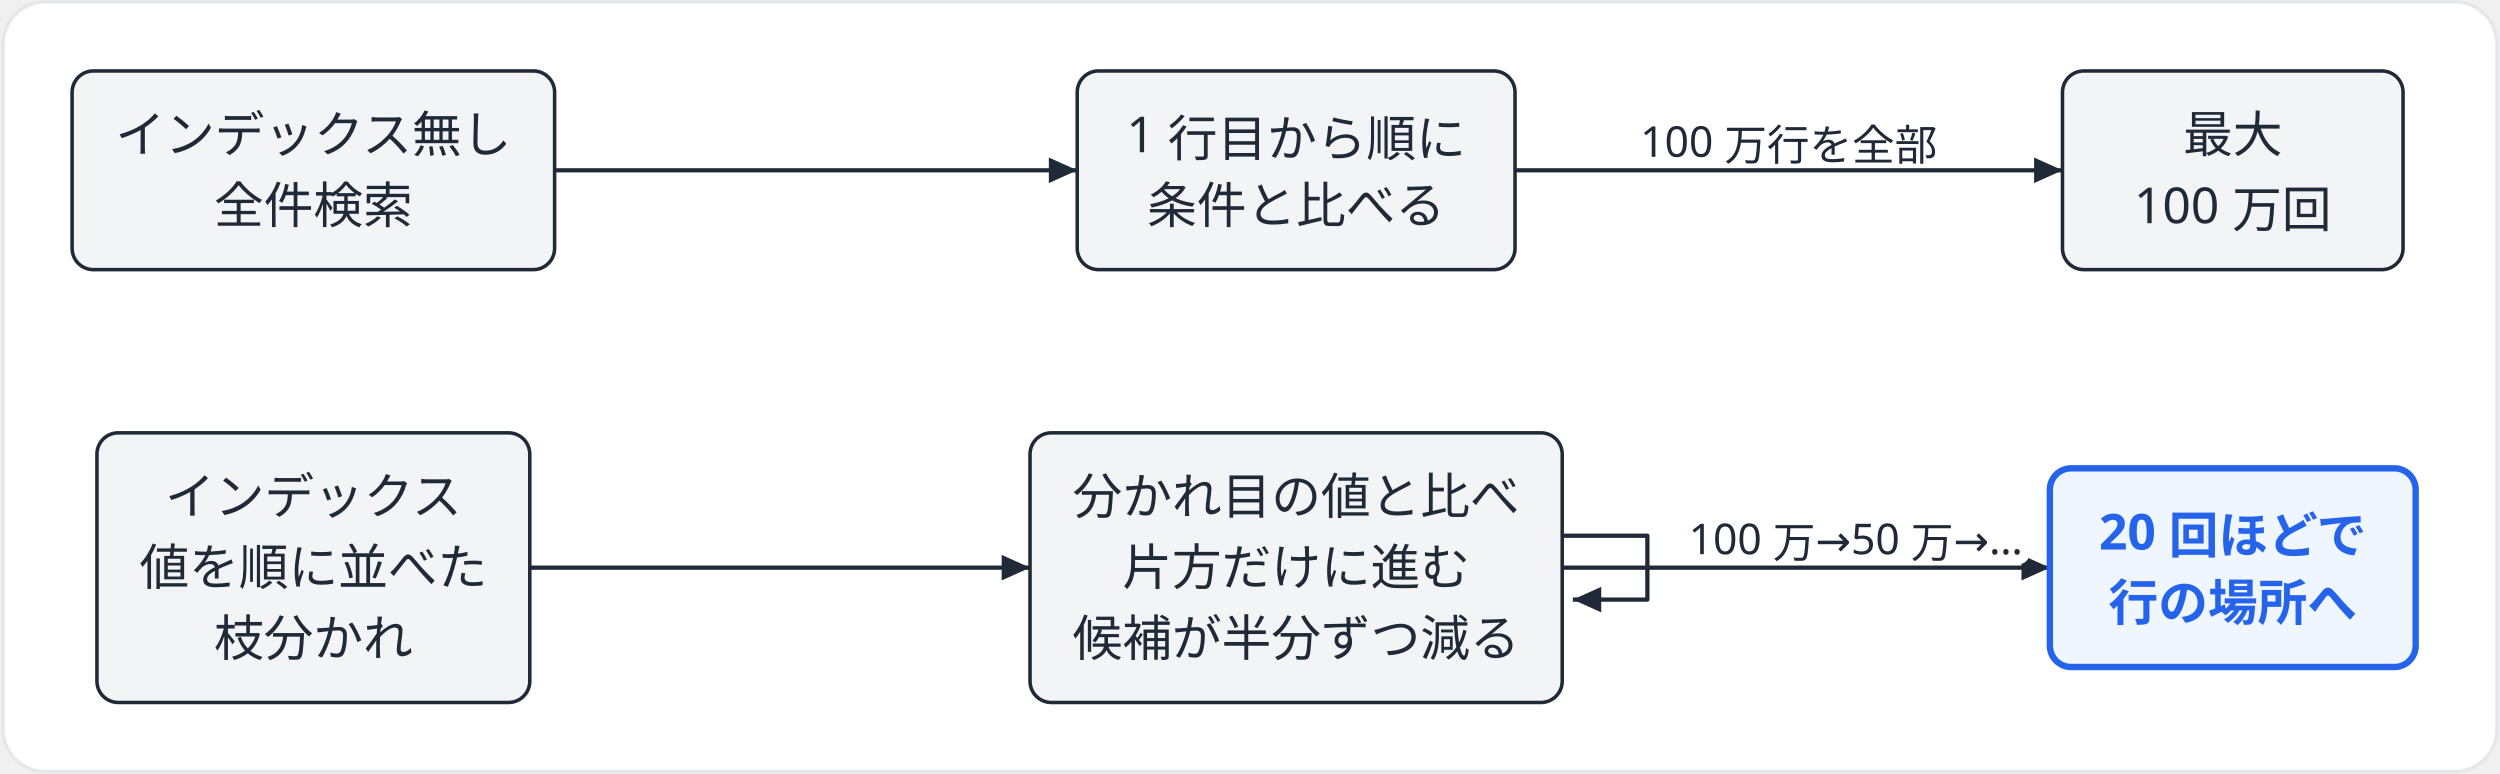
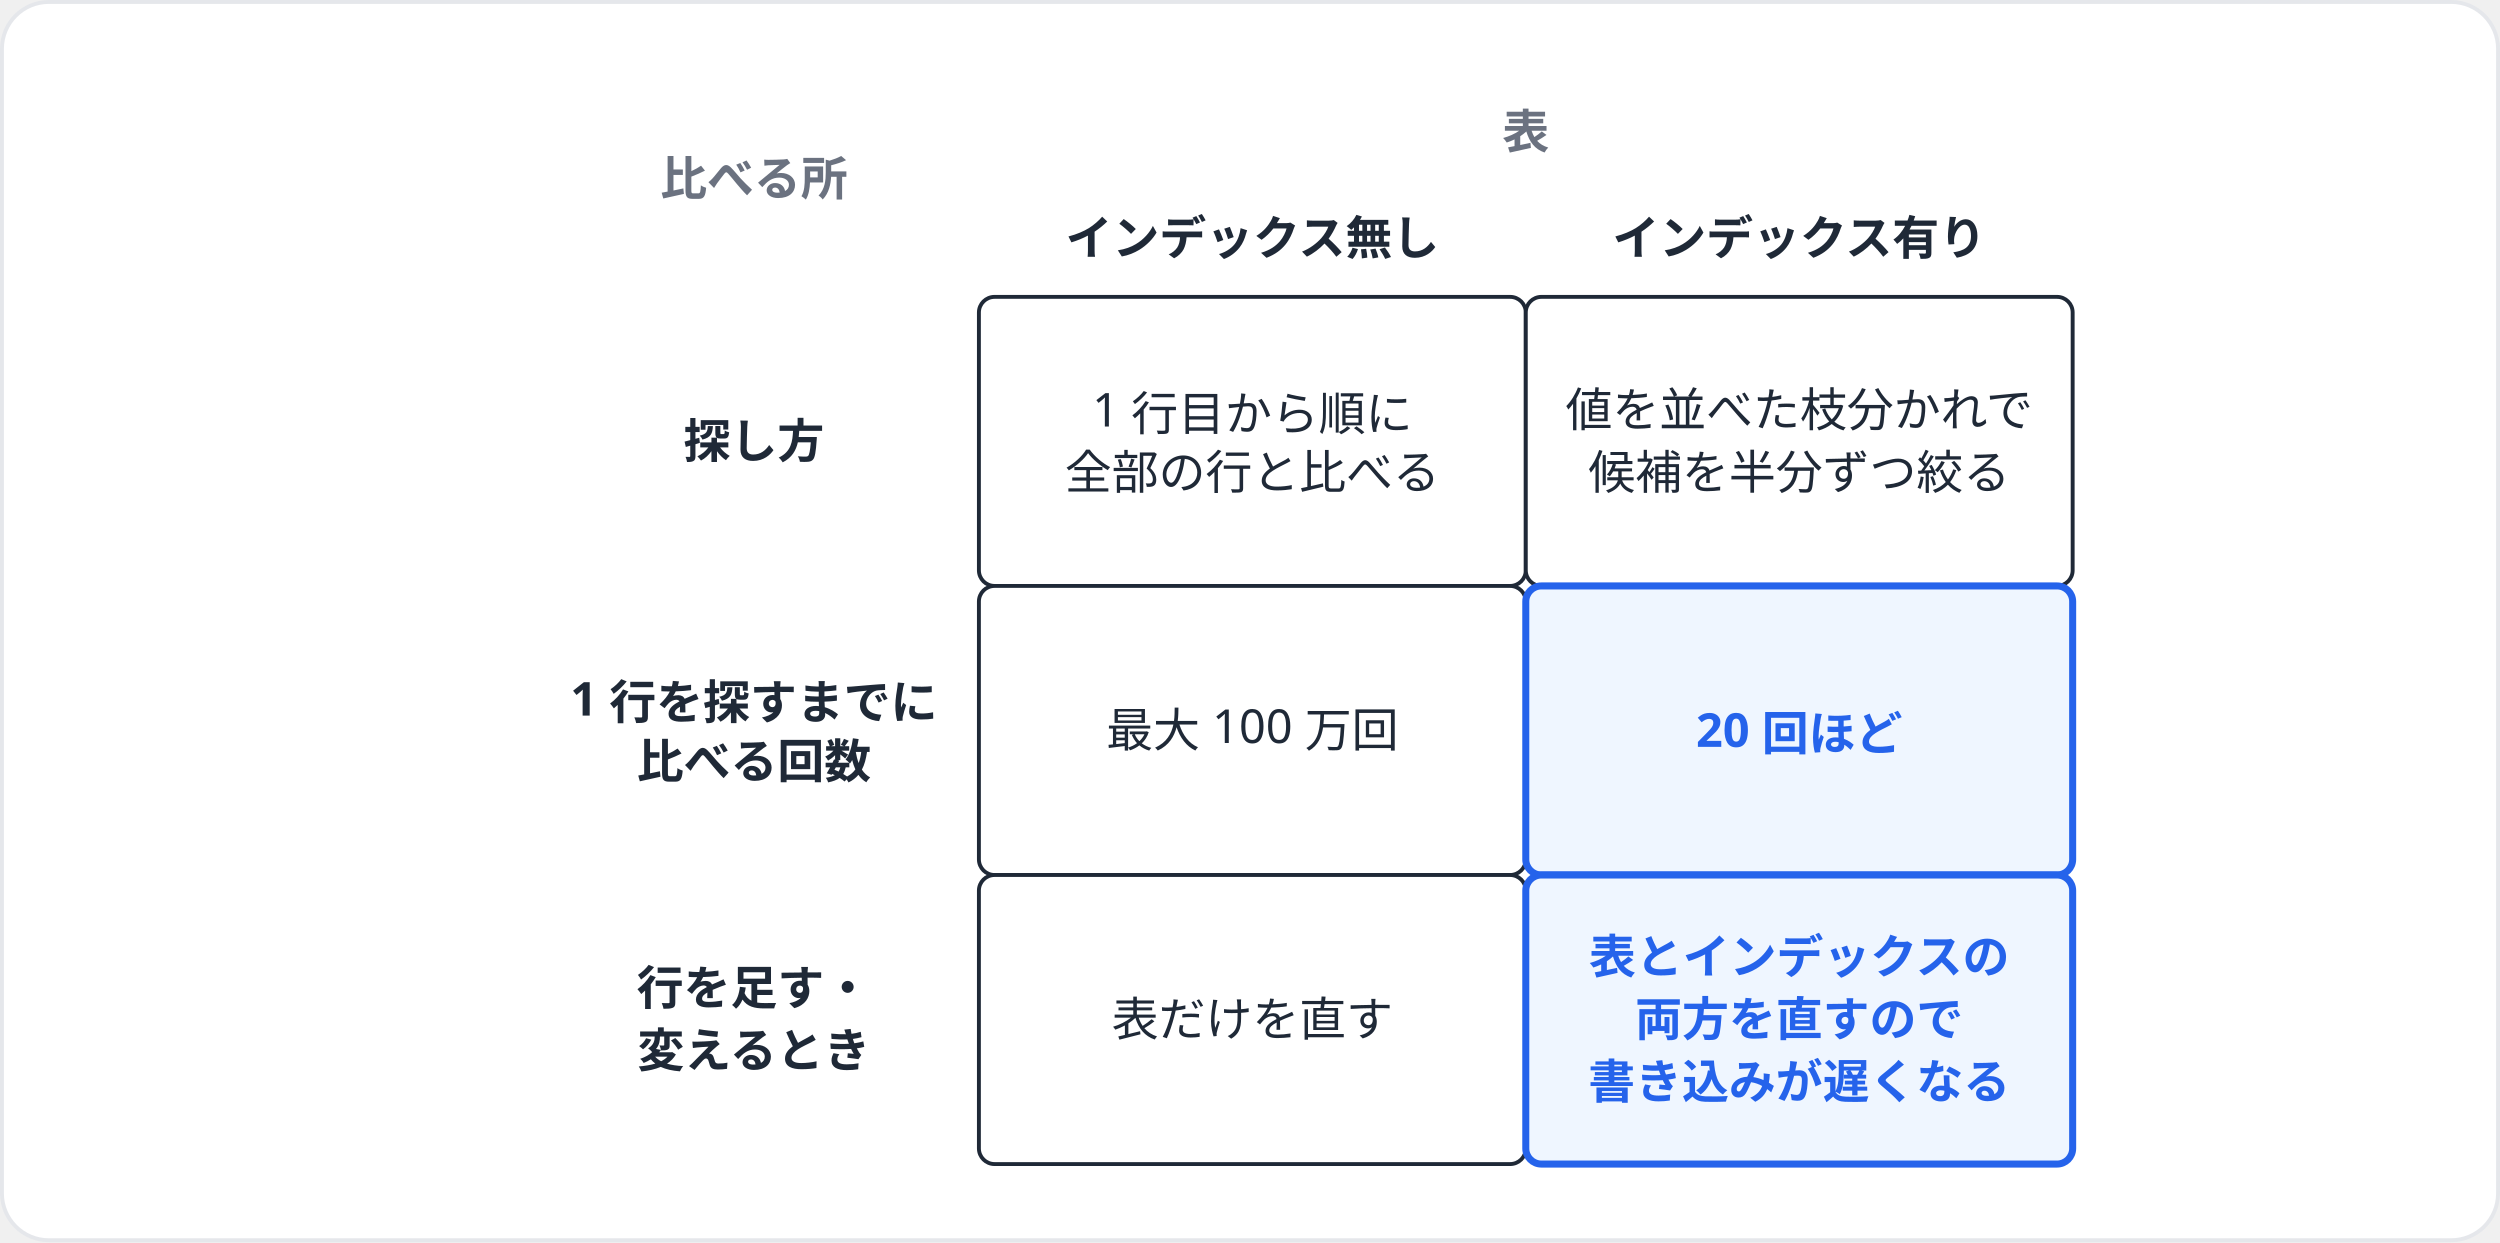
- <svg xmlns="http://www.w3.org/2000/svg" width="640" height="198" viewBox="0 0 704 218">
-   <rect x="0.5" y="0.5" width="703" height="217" rx="12" fill="#ffffff" stroke="#e5e7eb" stroke-width="1" />
-   <g transform="translate(20 20)">
-     <polyline points="136,28 283.3,28" fill="none" stroke="#1f2937" stroke-width="1.2" stroke-linejoin="round" />
-     <polygon points="283.3,28 275.3,31.6 275.3,24.4" fill="#1f2937" />
-     <polyline points="406.7,28 561,28" fill="none" stroke="#1f2937" stroke-width="1.2" stroke-linejoin="round" />
-     <polygon points="561,28 553,31.6 553,24.4" fill="#1f2937" />
-     <polyline points="129,140 270,140" fill="none" stroke="#1f2937" stroke-width="1.2" stroke-linejoin="round" />
-     <polygon points="270,140 262,143.6 262,136.4" fill="#1f2937" />
-     <polyline points="420,131 444,131 444,149 423,149" fill="none" stroke="#1f2937" stroke-width="1.2" stroke-linejoin="round" />
-     <polygon points="423,149 431,145.4 431,152.6" fill="#1f2937" />
-     <polyline points="420,140 557.45,140" fill="none" stroke="#1f2937" stroke-width="1.2" stroke-linejoin="round" />
-     <polygon points="557.45,140 549.45,143.6 549.45,136.4" fill="#1f2937" />
-     <rect x="0" y="0" width="136" height="56" rx="6" fill="#f3f4f6" stroke="#1f2937" stroke-width="1" />
-     <text x="68" y="22.9" font-family="Hiragino Sans, Hiragino Kaku Gothic ProN, Noto Sans JP, Yu Gothic, Meiryo, sans-serif" font-size="14" fill="#1f2937" text-anchor="middle">インデックス無し</text>
-     <text x="68" y="42.9" font-family="Hiragino Sans, Hiragino Kaku Gothic ProN, Noto Sans JP, Yu Gothic, Meiryo, sans-serif" font-size="14" fill="#1f2937" text-anchor="middle">全件検索</text>
-     <rect x="283.3" y="0" width="123.4" height="56" rx="6" fill="#f3f4f6" stroke="#1f2937" stroke-width="1" />
-     <text x="345" y="22.9" font-family="Hiragino Sans, Hiragino Kaku Gothic ProN, Noto Sans JP, Yu Gothic, Meiryo, sans-serif" font-size="14" fill="#1f2937" text-anchor="middle">1 行目から順に</text>
-     <text x="345" y="42.9" font-family="Hiragino Sans, Hiragino Kaku Gothic ProN, Noto Sans JP, Yu Gothic, Meiryo, sans-serif" font-size="14" fill="#1f2937" text-anchor="middle">条件と比べる</text>
-     <rect x="561" y="0" width="96" height="56" rx="6" fill="#f3f4f6" stroke="#1f2937" stroke-width="1" />
-     <text x="609" y="22.9" font-family="Hiragino Sans, Hiragino Kaku Gothic ProN, Noto Sans JP, Yu Gothic, Meiryo, sans-serif" font-size="14" fill="#1f2937" text-anchor="middle">最大</text>
-     <text x="609" y="42.9" font-family="Hiragino Sans, Hiragino Kaku Gothic ProN, Noto Sans JP, Yu Gothic, Meiryo, sans-serif" font-size="14" fill="#1f2937" text-anchor="middle">100 万回</text>
-     <rect x="7" y="102" width="122" height="76" rx="6" fill="#f3f4f6" stroke="#1f2937" stroke-width="1" />
-     <text x="68" y="124.9" font-family="Hiragino Sans, Hiragino Kaku Gothic ProN, Noto Sans JP, Yu Gothic, Meiryo, sans-serif" font-size="14" fill="#1f2937" text-anchor="middle">インデックス</text>
-     <text x="68" y="144.9" font-family="Hiragino Sans, Hiragino Kaku Gothic ProN, Noto Sans JP, Yu Gothic, Meiryo, sans-serif" font-size="14" fill="#1f2937" text-anchor="middle">値を順に並べた</text>
-     <text x="68" y="164.9" font-family="Hiragino Sans, Hiragino Kaku Gothic ProN, Noto Sans JP, Yu Gothic, Meiryo, sans-serif" font-size="14" fill="#1f2937" text-anchor="middle">枝分かれ</text>
-     <rect x="270" y="102" width="150" height="76" rx="6" fill="#f3f4f6" stroke="#1f2937" stroke-width="1" />
-     <text x="345" y="124.9" font-family="Hiragino Sans, Hiragino Kaku Gothic ProN, Noto Sans JP, Yu Gothic, Meiryo, sans-serif" font-size="14" fill="#1f2937" text-anchor="middle">分かれ目の値と比べ</text>
-     <text x="345" y="144.9" font-family="Hiragino Sans, Hiragino Kaku Gothic ProN, Noto Sans JP, Yu Gothic, Meiryo, sans-serif" font-size="14" fill="#1f2937" text-anchor="middle">片方だけに進む</text>
-     <text x="345" y="164.9" font-family="Hiragino Sans, Hiragino Kaku Gothic ProN, Noto Sans JP, Yu Gothic, Meiryo, sans-serif" font-size="14" fill="#1f2937" text-anchor="middle">候補が半分ずつ減る</text>
-     <rect x="557.45" y="112" width="103.1" height="56" rx="6" fill="#eff6ff" stroke="#2563eb" stroke-width="1.8" />
-     <text x="609" y="134.9" font-family="Hiragino Sans, Hiragino Kaku Gothic ProN, Noto Sans JP, Yu Gothic, Meiryo, sans-serif" font-size="14" fill="#2563eb" text-anchor="middle" font-weight="600">20 回ほどで</text>
-     <text x="609" y="154.9" font-family="Hiragino Sans, Hiragino Kaku Gothic ProN, Noto Sans JP, Yu Gothic, Meiryo, sans-serif" font-size="14" fill="#2563eb" text-anchor="middle" font-weight="600">行の場所へ</text>
-     <rect x="436.65" y="11" width="94.4" height="16" rx="3" fill="#ffffff" />
-     <text x="483.85" y="24.2" font-family="Hiragino Sans, Hiragino Kaku Gothic ProN, Noto Sans JP, Yu Gothic, Meiryo, sans-serif" font-size="12" fill="#1f2937" text-anchor="middle">100 万行を全部</text>
-     <rect x="453.73" y="123" width="98" height="16" rx="3" fill="#ffffff" />
-     <text x="502.73" y="136.2" font-family="Hiragino Sans, Hiragino Kaku Gothic ProN, Noto Sans JP, Yu Gothic, Meiryo, sans-serif" font-size="12" fill="#1f2937" text-anchor="middle">100 万→50 万→…</text>
+ <svg xmlns="http://www.w3.org/2000/svg" width="640" height="318" viewBox="0 0 640 318">
+   <rect x="0.5" y="0.5" width="639" height="317" rx="12" fill="#ffffff" stroke="#e5e7eb" stroke-width="1" />
+   <g transform="translate(109.4 20)">
+     <text x="281.2" y="18" font-family="Hiragino Sans, Hiragino Kaku Gothic ProN, Noto Sans JP, Yu Gothic, Meiryo, sans-serif" font-size="12" fill="#6b7280" text-anchor="middle" font-weight="600">表</text>
+     <text x="83.6" y="30" font-family="Hiragino Sans, Hiragino Kaku Gothic ProN, Noto Sans JP, Yu Gothic, Meiryo, sans-serif" font-size="12" fill="#6b7280" text-anchor="middle" font-weight="600">比べる所</text>
+     <text x="211.2" y="45.2" font-family="Hiragino Sans, Hiragino Kaku Gothic ProN, Noto Sans JP, Yu Gothic, Meiryo, sans-serif" font-size="12" fill="#1f2937" text-anchor="middle" font-weight="600">インデックス無し</text>
+     <text x="351.2" y="45.2" font-family="Hiragino Sans, Hiragino Kaku Gothic ProN, Noto Sans JP, Yu Gothic, Meiryo, sans-serif" font-size="12" fill="#1f2937" text-anchor="middle" font-weight="600">インデックス有り</text>
+     <text x="83.6" y="97.2" font-family="Hiragino Sans, Hiragino Kaku Gothic ProN, Noto Sans JP, Yu Gothic, Meiryo, sans-serif" font-size="12" fill="#1f2937" text-anchor="middle" font-weight="600">探し方</text>
+     <text x="83.6" y="163.2" font-family="Hiragino Sans, Hiragino Kaku Gothic ProN, Noto Sans JP, Yu Gothic, Meiryo, sans-serif" font-size="12" fill="#1f2937" text-anchor="middle" font-weight="600">1 行を探すまでに</text>
+     <text x="83.6" y="179.2" font-family="Hiragino Sans, Hiragino Kaku Gothic ProN, Noto Sans JP, Yu Gothic, Meiryo, sans-serif" font-size="12" fill="#1f2937" text-anchor="middle" font-weight="600">比べる回数</text>
+     <text x="83.6" y="237.2" font-family="Hiragino Sans, Hiragino Kaku Gothic ProN, Noto Sans JP, Yu Gothic, Meiryo, sans-serif" font-size="12" fill="#1f2937" text-anchor="middle" font-weight="600">行を足す・</text>
+     <text x="83.6" y="253.2" font-family="Hiragino Sans, Hiragino Kaku Gothic ProN, Noto Sans JP, Yu Gothic, Meiryo, sans-serif" font-size="12" fill="#1f2937" text-anchor="middle" font-weight="600">変えるとき</text>
+     <rect x="141.2" y="56" width="140" height="74" rx="4" fill="#ffffff" stroke="#1f2937" stroke-width="1" />
+     <text x="211.2" y="89.2" font-family="Hiragino Sans, Hiragino Kaku Gothic ProN, Noto Sans JP, Yu Gothic, Meiryo, sans-serif" font-size="12" fill="#1f2937" text-anchor="middle">1 行目から順に</text>
+     <text x="211.2" y="105.2" font-family="Hiragino Sans, Hiragino Kaku Gothic ProN, Noto Sans JP, Yu Gothic, Meiryo, sans-serif" font-size="12" fill="#1f2937" text-anchor="middle">全部の行と比べる</text>
+     <rect x="281.2" y="56" width="140" height="74" rx="4" fill="#ffffff" stroke="#1f2937" stroke-width="1" />
+     <text x="351.2" y="89.2" font-family="Hiragino Sans, Hiragino Kaku Gothic ProN, Noto Sans JP, Yu Gothic, Meiryo, sans-serif" font-size="12" fill="#1f2937" text-anchor="middle">値を並べた枝分かれで</text>
+     <text x="351.2" y="105.2" font-family="Hiragino Sans, Hiragino Kaku Gothic ProN, Noto Sans JP, Yu Gothic, Meiryo, sans-serif" font-size="12" fill="#1f2937" text-anchor="middle">候補を半分ずつ絞る</text>
+     <rect x="141.2" y="130" width="140" height="74" rx="4" fill="#ffffff" stroke="#1f2937" stroke-width="1" />
+     <text x="211.2" y="171.2" font-family="Hiragino Sans, Hiragino Kaku Gothic ProN, Noto Sans JP, Yu Gothic, Meiryo, sans-serif" font-size="12" fill="#1f2937" text-anchor="middle">最大 100 万回</text>
+     <rect x="281.2" y="130" width="140" height="74" rx="4" fill="#eff6ff" stroke="#2563eb" stroke-width="1.8" />
+     <text x="351.2" y="171.2" font-family="Hiragino Sans, Hiragino Kaku Gothic ProN, Noto Sans JP, Yu Gothic, Meiryo, sans-serif" font-size="12" fill="#2563eb" text-anchor="middle" font-weight="600">20 回ほど</text>
+     <rect x="141.2" y="204" width="140" height="74" rx="4" fill="#ffffff" stroke="#1f2937" stroke-width="1" />
+     <text x="211.2" y="245.2" font-family="Hiragino Sans, Hiragino Kaku Gothic ProN, Noto Sans JP, Yu Gothic, Meiryo, sans-serif" font-size="12" fill="#1f2937" text-anchor="middle">表だけを直す</text>
+     <rect x="281.2" y="204" width="140" height="74" rx="4" fill="#eff6ff" stroke="#2563eb" stroke-width="1.8" />
+     <text x="351.2" y="229.2" font-family="Hiragino Sans, Hiragino Kaku Gothic ProN, Noto Sans JP, Yu Gothic, Meiryo, sans-serif" font-size="12" fill="#2563eb" text-anchor="middle" font-weight="600">表とインデックスの</text>
+     <text x="351.2" y="245.2" font-family="Hiragino Sans, Hiragino Kaku Gothic ProN, Noto Sans JP, Yu Gothic, Meiryo, sans-serif" font-size="12" fill="#2563eb" text-anchor="middle" font-weight="600">両方を直すので</text>
+     <text x="351.2" y="261.2" font-family="Hiragino Sans, Hiragino Kaku Gothic ProN, Noto Sans JP, Yu Gothic, Meiryo, sans-serif" font-size="12" fill="#2563eb" text-anchor="middle" font-weight="600">書き込みが遅くなる</text>
  </g>
</svg>
